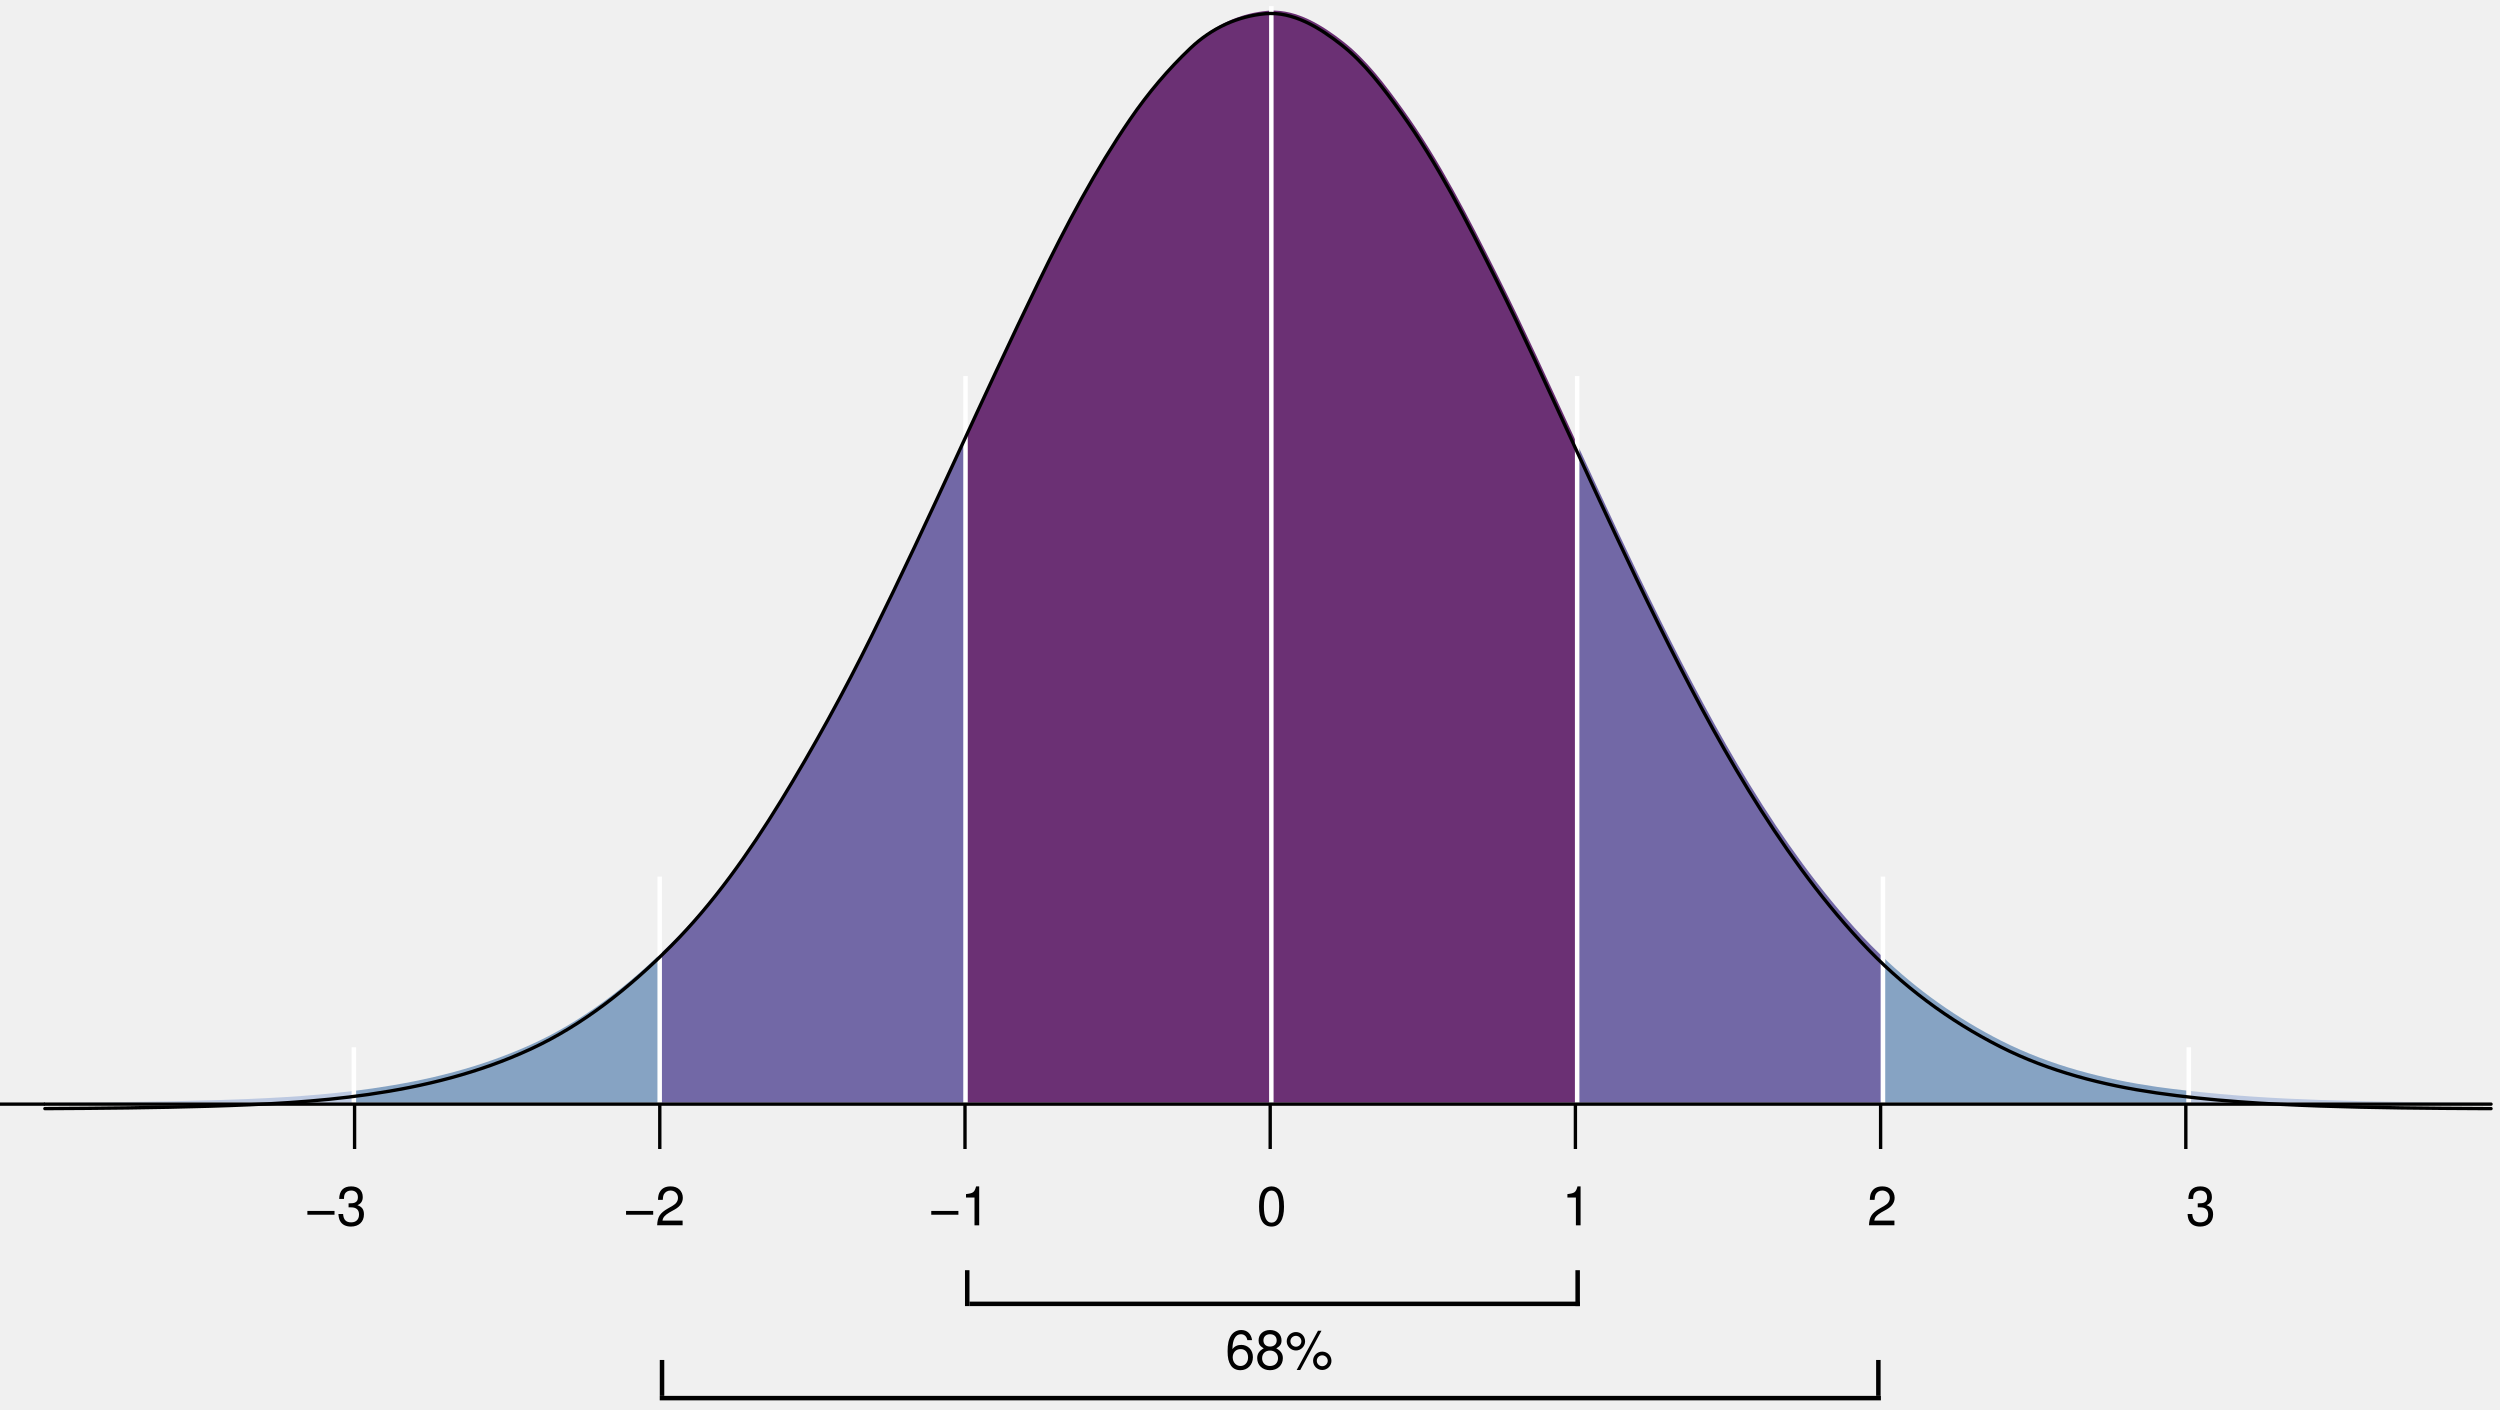
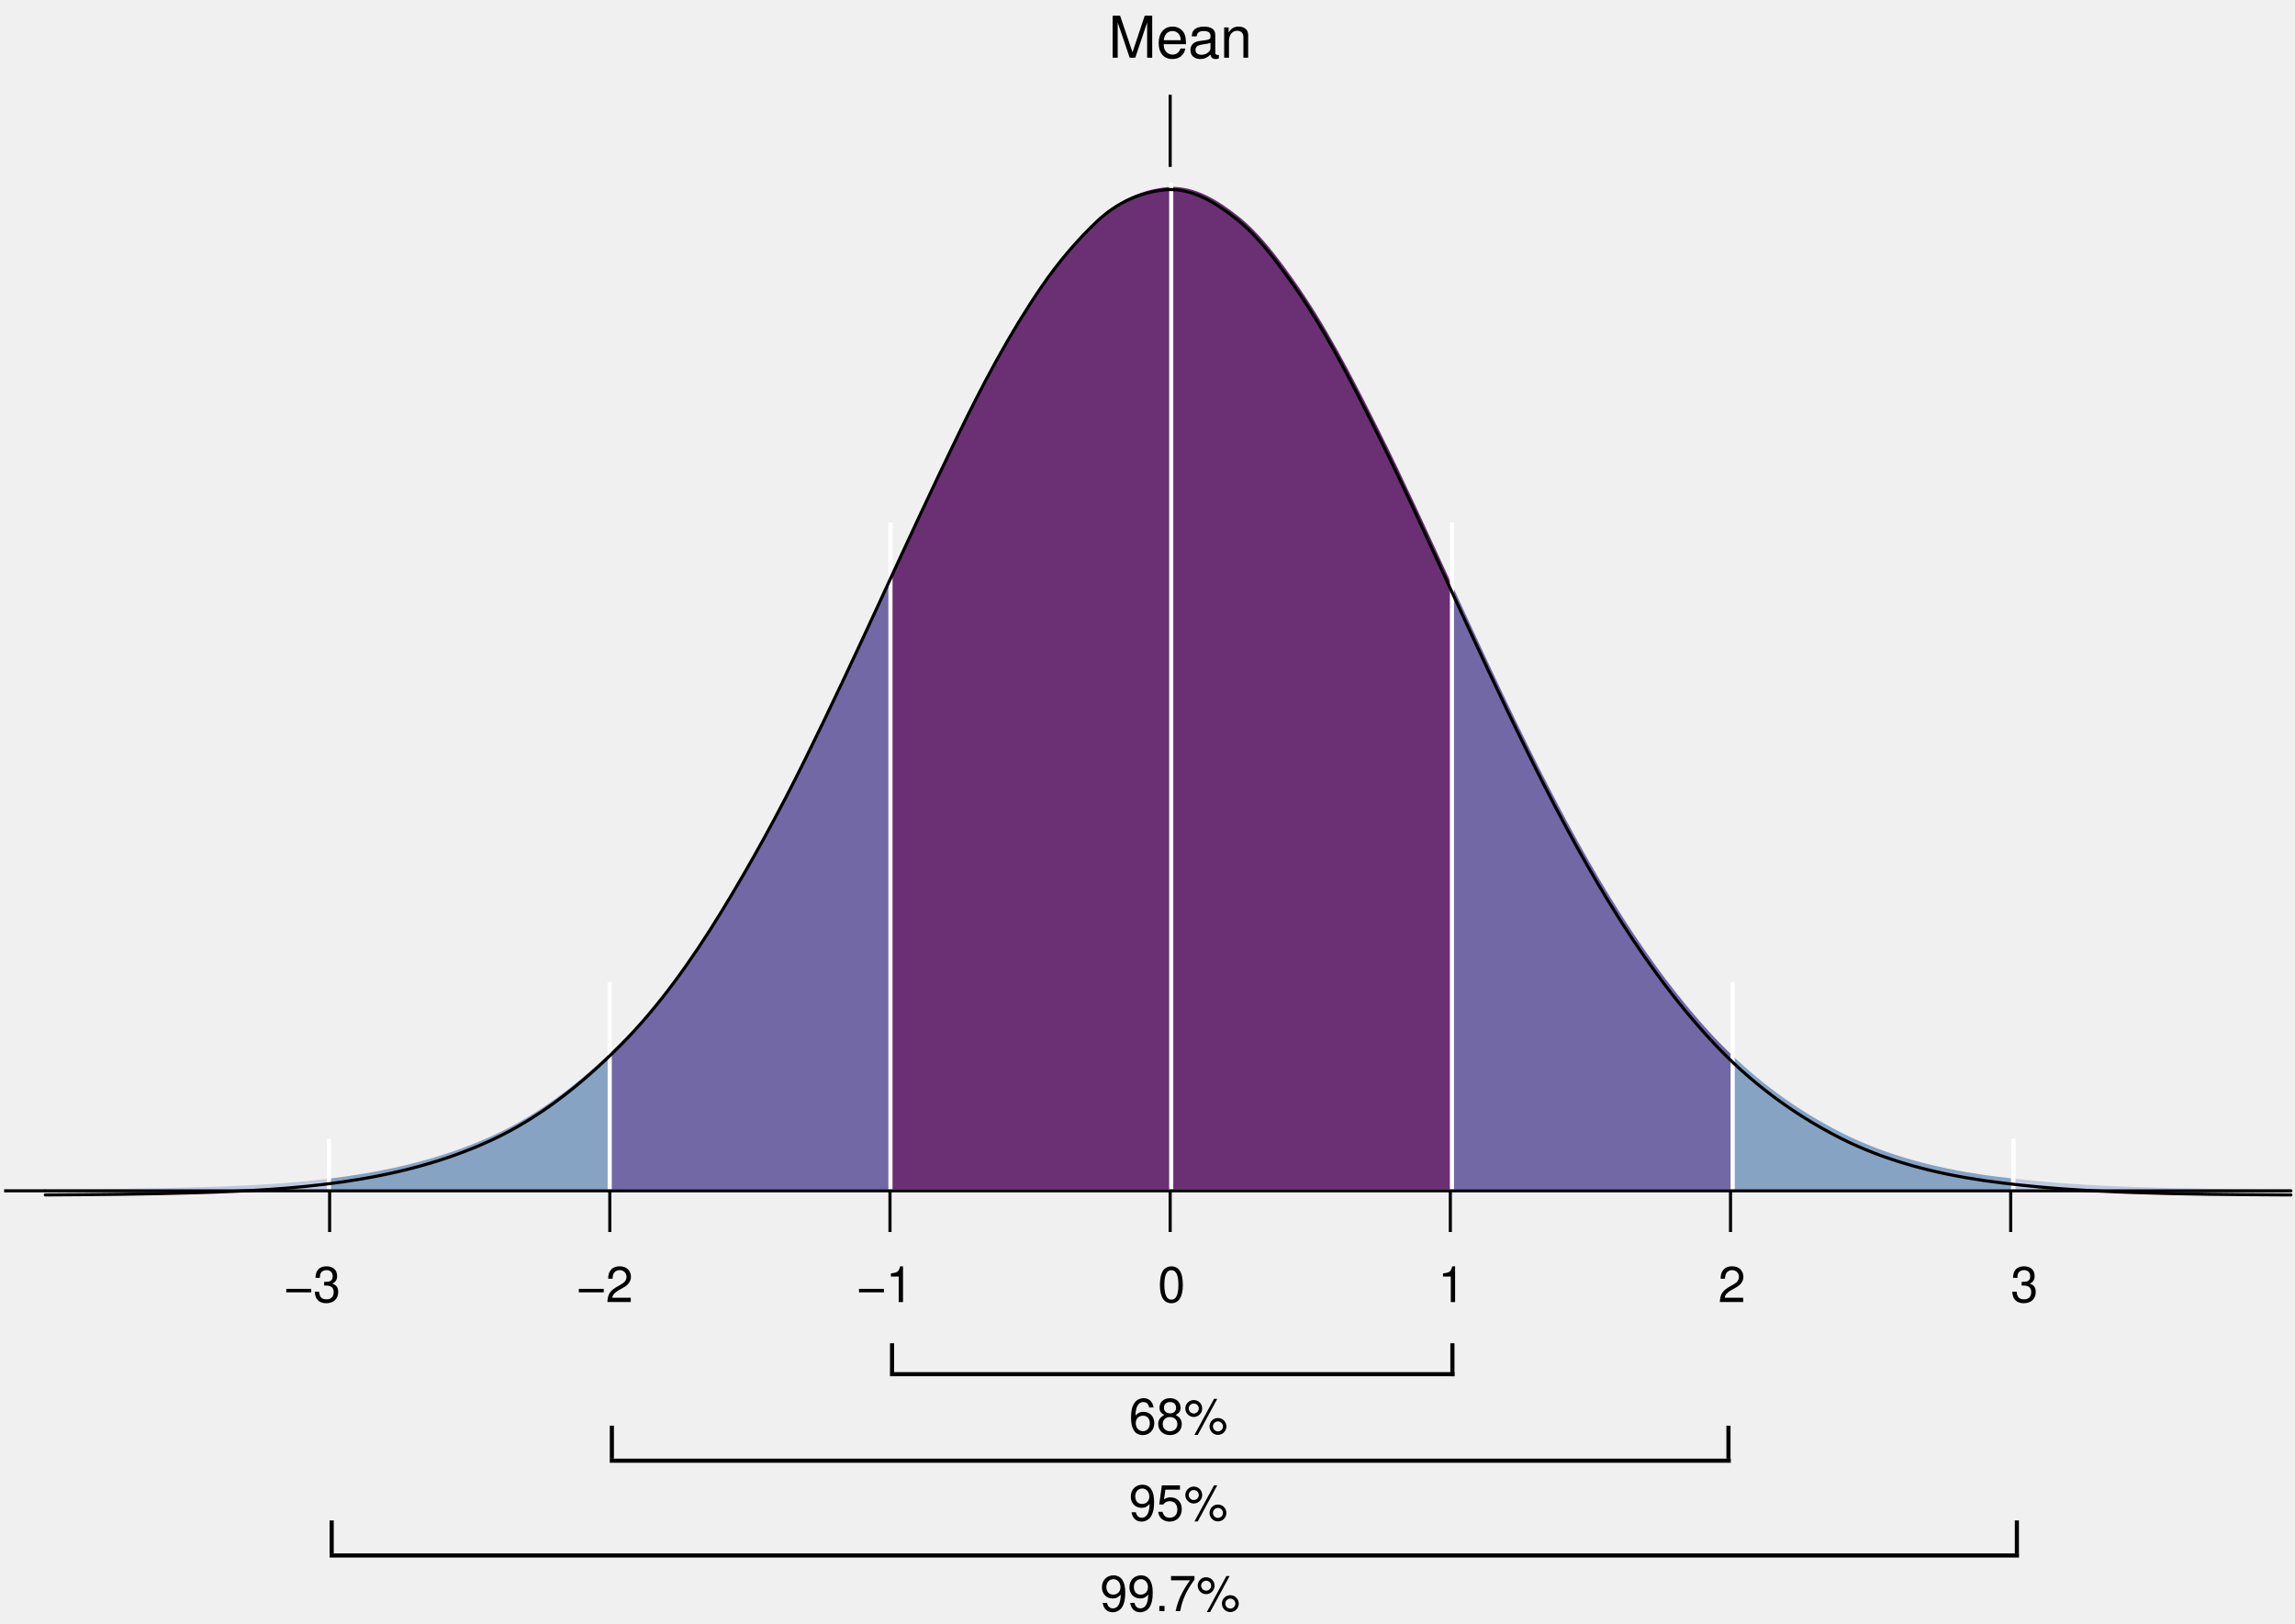
- <svg xmlns="http://www.w3.org/2000/svg" width="557px" height="314px" viewBox="0 0 557 314" version="1.1">
+ <svg xmlns="http://www.w3.org/2000/svg" width="557px" height="394px" viewBox="0 0 557 394" version="1.1">
  <defs />
  <g id="Page-1" stroke="none" stroke-width="1" fill="none" fill-rule="evenodd">
-     <g id="colours" transform="translate(10, 2)" fill-rule="nonzero">
+     <g id="colours" transform="translate(11, 45)" fill-rule="nonzero">
      <path d="M203.664,98.94 C197.532,112.219 191.35,125.454 184.891,138.511 C178.626,151.179 171.873,163.486 164.59,175.356 C157.511,186.89 149.465,198.227 140.269,207.453 C139.169,208.556 138.057,209.636 136.935,210.7 L136.935,243.662 L204.965,243.662 L204.965,96.126 C204.531,97.064 204.096,98.002 203.664,98.94 Z" id="path34" fill="#7268A6" />
      <path d="M108.988,230.417 C97.366,235.79 85.237,238.742 72.89,240.519 C71.564,240.71 70.236,240.883 68.905,241.048 L68.905,243.662 L136.937,243.662 L136.937,210.7 C128.408,218.79 119.223,225.684 108.988,230.417 Z" id="path36" fill="#86A3C3" />
      <path d="M37.708,243.121 C25.434,243.49 13.154,243.601 0.874,243.66 L68.904,243.66 L68.904,241.046 C58.546,242.322 48.112,242.809 37.708,243.121 Z" id="path38" fill="#BDC9E1" />
      <path d="M272.413,0.404 C266.341,0.948 260.541,3.518 255.735,8.077 C250.795,12.762 246.385,17.96 242.381,23.787 C234.651,35.035 228.05,47.512 221.942,60.076 C216.143,72.002 210.543,84.054 204.966,96.126 L204.966,243.662 L272.996,243.662 L272.996,0.375 C272.8,0.384 272.606,0.386 272.413,0.404 Z" id="path40" fill="#6B3074" />
      <path d="M323.587,59.158 C317.22,46.481 310.704,33.657 302.613,22.408 C298.686,16.944 294.46,11.338 289.38,7.35 C284.571,3.576 278.938,0.093 272.994,0.377 L272.994,243.662 L341.024,243.662 L341.024,96.121 C335.312,83.74 329.679,71.285 323.587,59.158 Z" id="path42" fill="#6B3074" />
      <path d="M470.668,240.17 C458.887,238.471 446.866,235.447 435.911,229.896 C426.232,224.995 417.197,218.659 409.055,210.785 L409.055,243.662 L477.084,243.662 L477.084,240.969 C474.945,240.72 472.805,240.479 470.668,240.17 Z" id="path44" fill="#86A3C3" />
      <path d="M404.83,206.5 C395.476,196.418 387.334,185.023 379.895,172.903 C372.641,161.085 366.109,148.649 359.873,136.039 C353.447,123.046 347.351,109.828 341.251,96.615 C341.175,96.451 341.099,96.285 341.024,96.121 L341.024,243.662 L409.055,243.662 L409.055,210.786 C407.619,209.399 406.205,207.983 404.83,206.5 Z" id="path46" fill="#7268A6" />
      <path d="M543.277,243.654 C531.224,243.594 519.162,243.498 507.114,243.084 C497.079,242.74 487.068,242.133 477.083,240.969 L477.083,243.662 L545.112,243.662 C544.5,243.659 543.89,243.655 543.277,243.654 Z" id="path48" fill="#BDC9E1" />
    </g>
-     <g id="white_lines" transform="translate(78, 1)" stroke="#FFFFFF" stroke-linejoin="round">
+     <g id="white_lines" transform="translate(79, 44)" stroke="#FFFFFF" stroke-linejoin="round">
      <path d="M0.84,232.328 L0.84,244.753" id="line51" />
      <path d="M68.979,194.31 L68.979,244.753" id="line53" />
      <path d="M137.116,82.793 L137.116,244.753" id="line55" />
      <path d="M205.253,0.362 L205.253,244.753" id="line57" />
      <path d="M273.39,82.793 L273.39,244.753" id="line59" />
      <path d="M341.527,194.31 L341.527,244.753" id="line61" />
      <path d="M409.664,232.328 L409.664,244.753" id="line63" />
    </g>
-     <path d="M10,246 L0,246" id="line67" stroke="#000000" stroke-width="0.75" stroke-linejoin="round" />
-     <path d="M10,246 L555,246" id="line87" stroke="#000000" stroke-width="0.75" stroke-linecap="round" stroke-linejoin="round" />
-     <path d="M10,246.997 C22.297,246.937 34.594,246.824 46.885,246.456 C58.638,246.102 70.436,245.531 82.115,243.847 C94.48,242.062 106.625,239.102 118.264,233.716 C129.862,228.346 140.115,220.205 149.588,210.687 C158.797,201.436 166.855,190.066 173.943,178.5 C181.237,166.599 187.999,154.255 194.273,141.552 C200.741,128.458 206.932,115.184 213.072,101.869 C219.089,88.819 225.117,75.784 231.376,62.896 C237.493,50.296 244.104,37.785 251.843,26.505 C255.853,20.661 260.27,15.449 265.216,10.75 C270.027,6.179 275.837,3.602 281.917,3.056 C288.082,2.504 293.935,6.113 298.91,10.022 C303.998,14.021 308.228,19.643 312.161,25.122 C320.263,36.404 326.789,49.263 333.165,61.976 C339.344,74.298 345.054,86.958 350.854,99.537 C356.962,112.788 363.066,126.041 369.502,139.073 C375.746,151.718 382.288,164.189 389.551,176.04 C397,188.194 405.152,199.621 414.521,209.732 C423.726,219.666 434.246,227.414 445.646,233.196 C456.616,238.762 468.654,241.795 480.452,243.498 C492.575,245.246 504.747,246 516.949,246.421 C529.015,246.836 541.092,246.932 553.163,246.992 C553.776,246.993 554.387,246.997 555,247" id="path89" stroke="#000000" stroke-width="0.75" stroke-linecap="round" stroke-linejoin="round" />
-     <path d="M79,256 L79,246" id="line91" stroke="#000000" stroke-width="0.75" stroke-linejoin="round" />
-     <path d="M147,256 L147,246" id="line93" stroke="#000000" stroke-width="0.75" stroke-linejoin="round" />
-     <path d="M215,256 L215,246" id="line95" stroke="#000000" stroke-width="0.75" stroke-linejoin="round" />
-     <path d="M283,256 L283,246" id="line97" stroke="#000000" stroke-width="0.75" stroke-linejoin="round" />
-     <path d="M351,256 L351,246" id="line99" stroke="#000000" stroke-width="0.75" stroke-linejoin="round" />
-     <path d="M419,256 L419,246" id="line101" stroke="#000000" stroke-width="0.75" stroke-linejoin="round" />
-     <path d="M487,256 L487,246" id="line103" stroke="#000000" stroke-width="0.75" stroke-linejoin="round" />
+     <path d="M11,289 L1,289" id="line67" stroke="#000000" stroke-width="0.75" stroke-linejoin="round" />
+     <path d="M11,289 L556,289" id="line87" stroke="#000000" stroke-width="0.75" stroke-linecap="round" stroke-linejoin="round" />
+     <path d="M11,289.997 C23.297,289.937 35.594,289.824 47.885,289.456 C59.638,289.102 71.436,288.531 83.115,286.847 C95.48,285.062 107.625,282.102 119.264,276.716 C130.862,271.346 141.115,263.205 150.588,253.687 C159.797,244.436 167.855,233.066 174.943,221.5 C182.237,209.599 188.999,197.255 195.273,184.552 C201.741,171.458 207.932,158.184 214.072,144.869 C220.089,131.819 226.117,118.784 232.376,105.896 C238.493,93.296 245.104,80.785 252.843,69.505 C256.853,63.661 261.27,58.449 266.216,53.75 C271.027,49.179 276.837,46.602 282.917,46.056 C289.082,45.504 294.935,49.113 299.91,53.022 C304.998,57.021 309.228,62.643 313.161,68.122 C321.263,79.404 327.789,92.263 334.165,104.976 C340.344,117.298 346.054,129.958 351.854,142.537 C357.962,155.788 364.066,169.041 370.502,182.073 C376.746,194.718 383.288,207.189 390.551,219.04 C398,231.194 406.152,242.621 415.521,252.732 C424.726,262.666 435.246,270.414 446.646,276.196 C457.616,281.762 469.654,284.795 481.452,286.498 C493.575,288.246 505.747,289 517.949,289.421 C530.015,289.836 542.092,289.932 554.163,289.992 C554.776,289.993 555.387,289.997 556,290" id="path89" stroke="#000000" stroke-width="0.75" stroke-linecap="round" stroke-linejoin="round" />
+     <path d="M80,299 L80,289" id="line91" stroke="#000000" stroke-width="0.75" stroke-linejoin="round" />
+     <path d="M148,299 L148,289" id="line93" stroke="#000000" stroke-width="0.75" stroke-linejoin="round" />
+     <path d="M216,299 L216,289" id="line95" stroke="#000000" stroke-width="0.75" stroke-linejoin="round" />
+     <path d="M284,299 L284,289" id="line97" stroke="#000000" stroke-width="0.75" stroke-linejoin="round" />
+     <path d="M284,40.507 L284,23" id="line97" stroke="#000000" stroke-width="0.75" stroke-linejoin="round" />
+     <path d="M352,299 L352,289" id="line99" stroke="#000000" stroke-width="0.75" stroke-linejoin="round" />
+     <path d="M420,299 L420,289" id="line101" stroke="#000000" stroke-width="0.75" stroke-linejoin="round" />
+     <path d="M488,299 L488,289" id="line103" stroke="#000000" stroke-width="0.75" stroke-linejoin="round" />
    <text id="−2" fill="#000000" font-family="Helvetica" font-size="12" font-weight="normal">
-       <tspan x="139" y="273">−2</tspan>
+       <tspan x="140" y="316">−2</tspan>
    </text>
    <text id="−1" fill="#000000" font-family="Helvetica" font-size="12" font-weight="normal">
-       <tspan x="207" y="273">−1</tspan>
+       <tspan x="208" y="316">−1</tspan>
    </text>
    <text id="1" fill="#000000" font-family="Helvetica" font-size="12" font-weight="normal">
-       <tspan x="348" y="273">1</tspan>
+       <tspan x="349" y="316">1</tspan>
    </text>
    <text id="−3" fill="#000000" font-family="Helvetica" font-size="12" font-weight="normal">
-       <tspan x="68" y="273">−3</tspan>
+       <tspan x="69" y="316">−3</tspan>
    </text>
    <text id="3" fill="#000000" font-family="Helvetica" font-size="12" font-weight="normal">
-       <tspan x="487" y="273">3</tspan>
+       <tspan x="488" y="316">3</tspan>
    </text>
    <text id="text115" fill="#000000" font-family="Helvetica" font-size="12" font-weight="normal">
-       <tspan x="280" y="273">0</tspan>
+       <tspan x="281" y="316">0</tspan>
    </text>
    <text id="68%" fill="#000000" font-family="Helvetica" font-size="12" font-weight="normal">
-       <tspan x="272.991" y="305">68%</tspan>
+       <tspan x="273.991" y="348">68%</tspan>
+     </text>
+     <text id="95%" fill="#000000" font-family="Helvetica" font-size="12" font-weight="normal">
+       <tspan x="273.991" y="369">95%</tspan>
+     </text>
+     <text id="99.7%" fill="#000000" font-family="Helvetica" font-size="12" font-weight="normal">
+       <tspan x="266.987" y="391">99.7%</tspan>
    </text>
    <text id="2" fill="#000000" font-family="Helvetica" font-size="12" font-weight="normal">
-       <tspan x="416" y="273">2</tspan>
+       <tspan x="417" y="316">2</tspan>
    </text>
-     <path d="M216.5,290.5 L351.504,290.5" id="Line" stroke="#000000" stroke-linecap="square" />
-     <path d="M147.49,311.5 L418.566,311.5" id="Line" stroke="#000000" stroke-linecap="square" />
-     <path d="M351.5,290.5 L351.5,283.5" id="Line-2" stroke="#000000" stroke-linecap="square" />
-     <path d="M418.5,310.5 L418.5,303.5" id="Line-2" stroke="#000000" stroke-linecap="square" />
-     <path d="M147.5,310.5 L147.5,303.5" id="Line-2" stroke="#000000" stroke-linecap="square" />
-     <path d="M215.5,290.5 L215.5,283.5" id="Line-2" stroke="#000000" stroke-linecap="square" />
+     <text id="Mean" font-family="Helvetica" font-size="14" font-weight="normal" fill="#000000">
+       <tspan x="268.99" y="14">Mean</tspan>
+     </text>
+     <path d="M217.5,333.5 L352.504,333.5" id="Line" stroke="#000000" stroke-linecap="square" />
+     <path d="M148.49,354.5 L419.566,354.5" id="Line" stroke="#000000" stroke-linecap="square" />
+     <path d="M80.5,377.5 L489.52,377.5" id="Line" stroke="#000000" stroke-linecap="square" />
+     <path d="M352.5,333.5 L352.5,326.5" id="Line-2" stroke="#000000" stroke-linecap="square" />
+     <path d="M419.5,353.5 L419.5,346.5" id="Line-2" stroke="#000000" stroke-linecap="square" />
+     <path d="M489.5,376.5 L489.5,369.5" id="Line-2" stroke="#000000" stroke-linecap="square" />
+     <path d="M80.5,376.5 L80.5,369.5" id="Line-2" stroke="#000000" stroke-linecap="square" />
+     <path d="M148.5,353.5 L148.5,346.5" id="Line-2" stroke="#000000" stroke-linecap="square" />
+     <path d="M216.5,333.5 L216.5,326.5" id="Line-2" stroke="#000000" stroke-linecap="square" />
  </g>
</svg>
